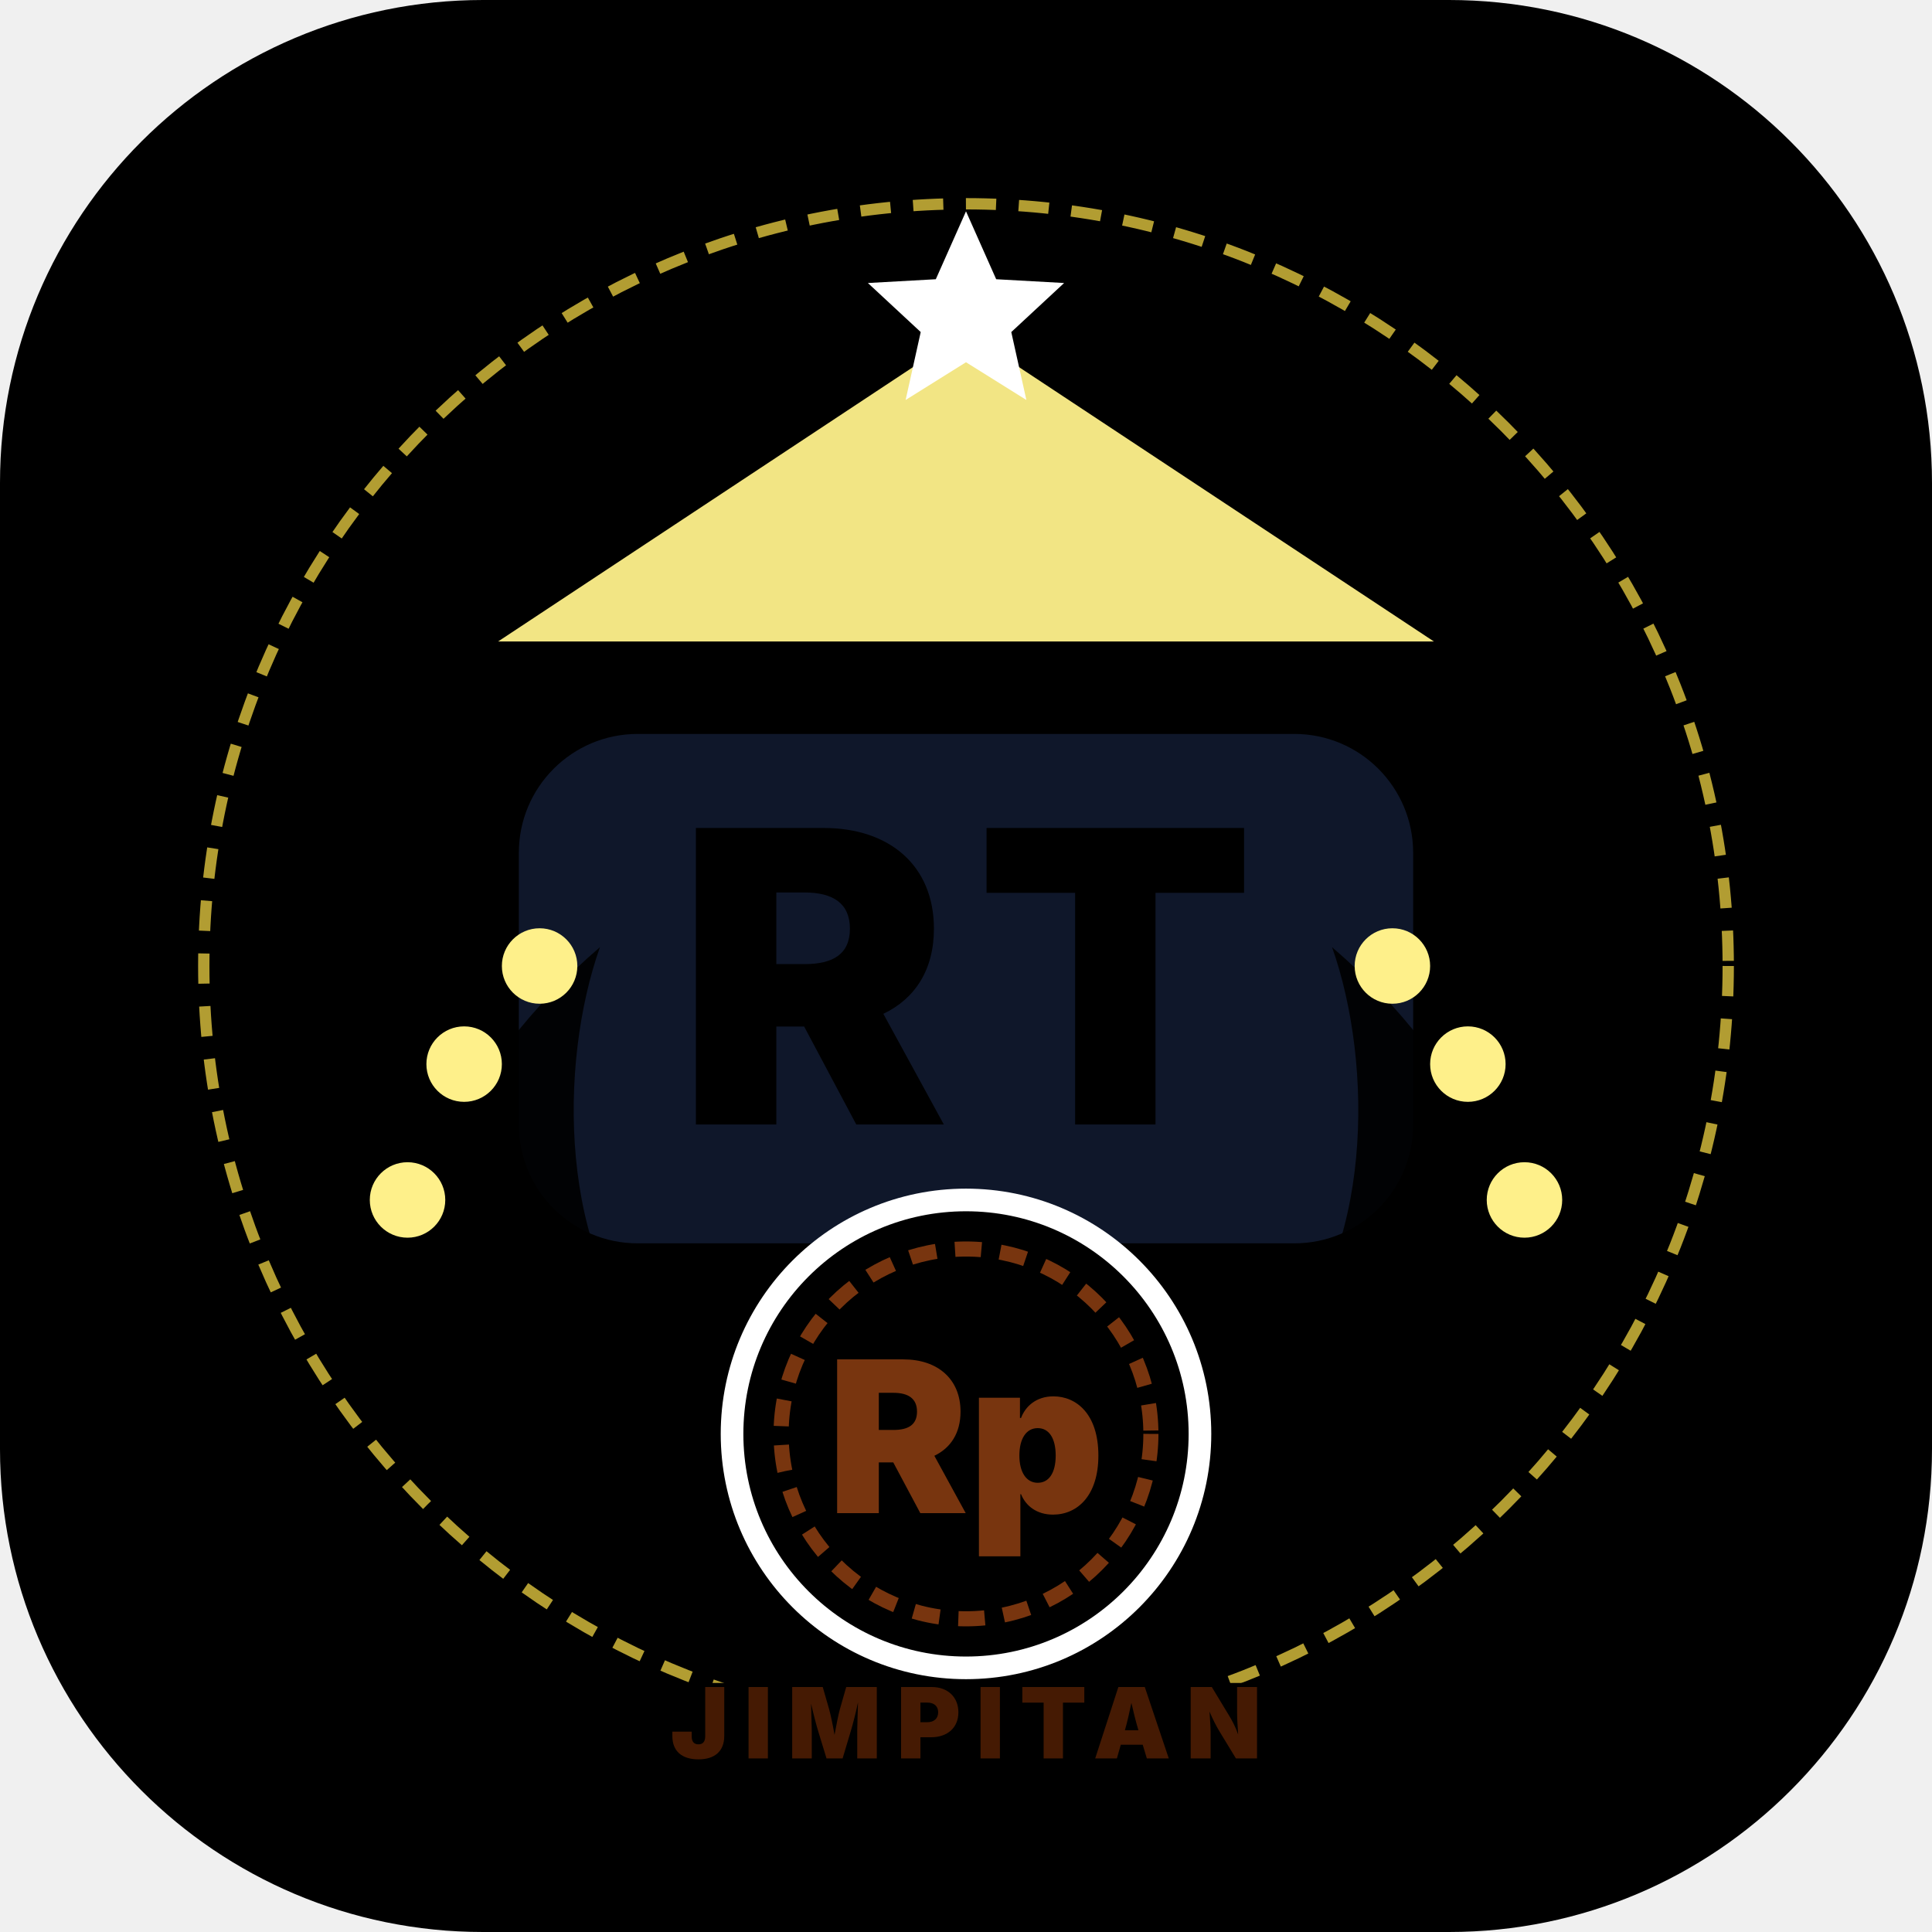
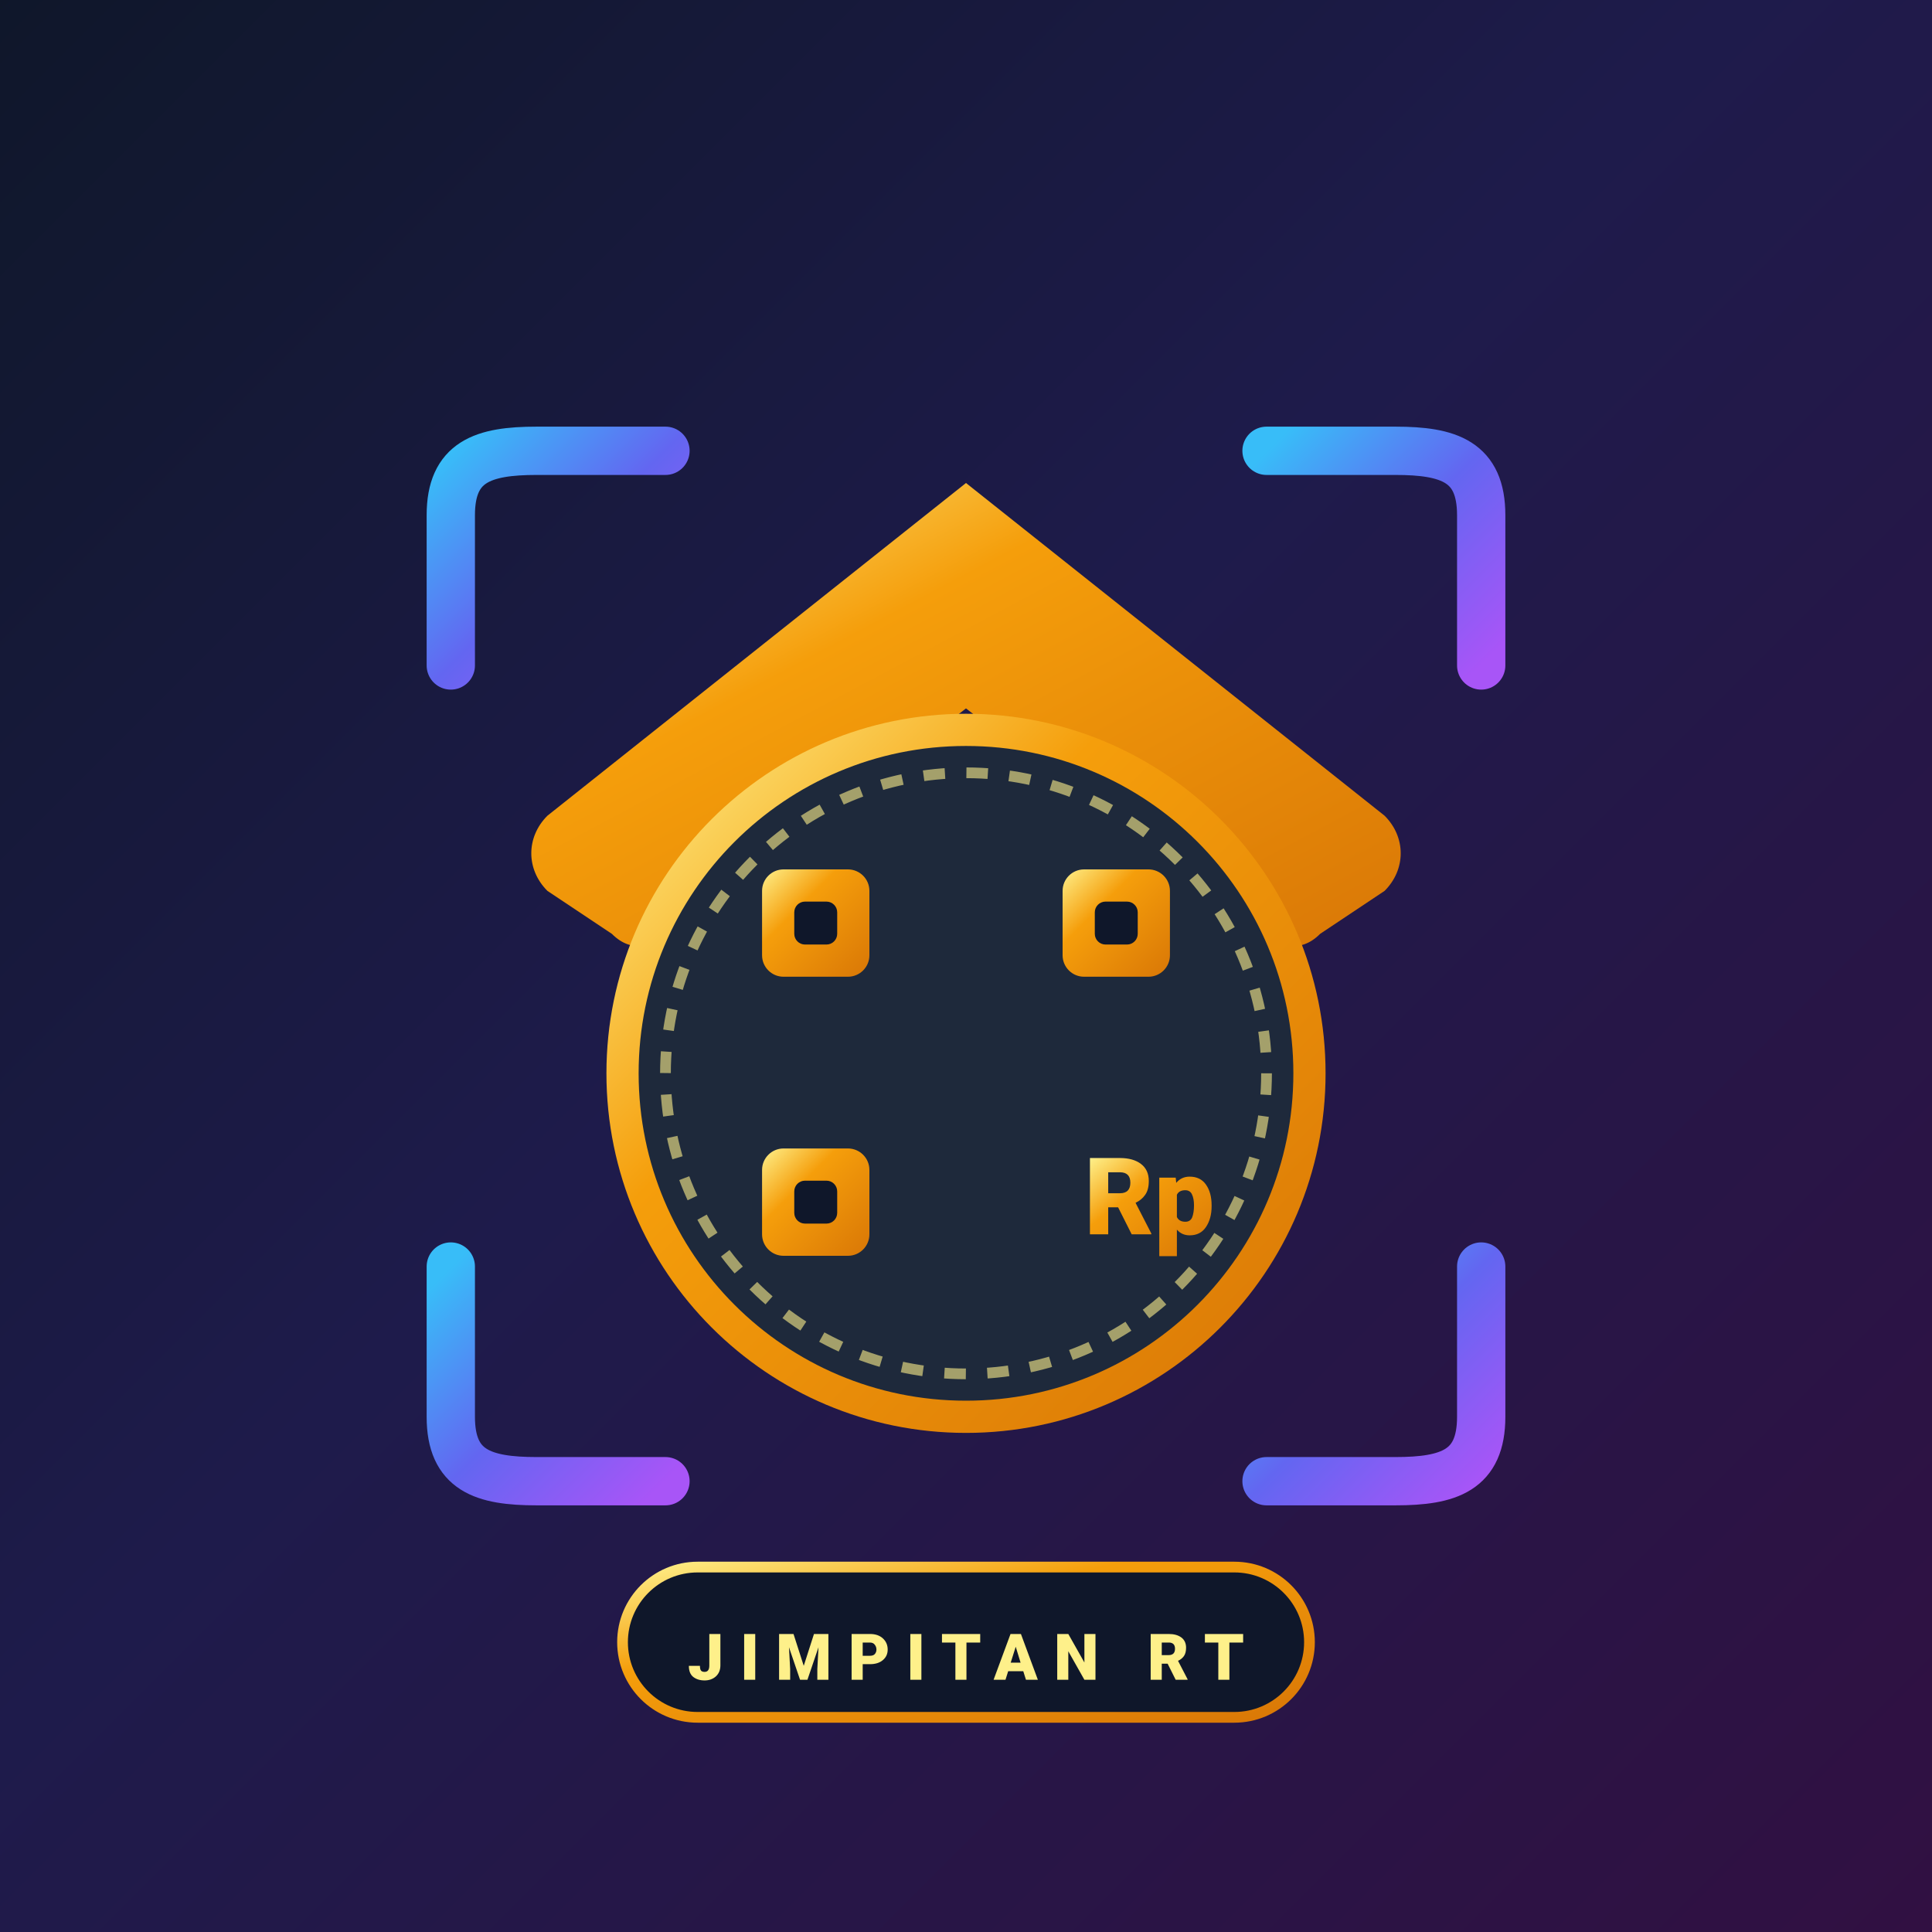
- <svg xmlns="http://www.w3.org/2000/svg" viewBox="0 0 512 512">
+ <svg xmlns="http://www.w3.org/2000/svg" viewBox="0 0 180 180" width="180" height="180">
  <defs>
-     <linearGradient id="bgTouch" x1="0%" y1="0%" x2="0%" y2="100%">
-       <stop offset="0%" stopColor="#1E1B4B" />
-       <stop offset="50%" stopColor="#2E1065" />
-       <stop offset="100%" stopColor="#0F172A" />
+     <linearGradient id="bgGradApple" x1="0%" y1="0%" x2="100%" y2="100%">
+       <stop offset="0%" stop-color="#0F172A" />
+       <stop offset="45%" stop-color="#1E1B4B" />
+       <stop offset="100%" stop-color="#311042" />
    </linearGradient>
-     <linearGradient id="goldTouch" x1="0%" y1="0%" x2="100%" y2="100%">
-       <stop offset="0%" stopColor="#FDE047" />
-       <stop offset="50%" stopColor="#F59E0B" />
-       <stop offset="100%" stopColor="#D97706" />
+     <linearGradient id="glowGradApple" x1="0%" y1="0%" x2="100%" y2="100%">
+       <stop offset="0%" stop-color="#38BDF8" />
+       <stop offset="50%" stop-color="#6366F1" />
+       <stop offset="100%" stop-color="#A855F7" />
    </linearGradient>
-     <linearGradient id="coinTouch" x1="20%" y1="20%" x2="80%" y2="80%">
-       <stop offset="0%" stopColor="#FEF08A" />
-       <stop offset="100%" stopColor="#CA8A04" />
+     <linearGradient id="goldGradApple" x1="0%" y1="0%" x2="100%" y2="100%">
+       <stop offset="0%" stop-color="#FEF08A" />
+       <stop offset="35%" stop-color="#F59E0B" />
+       <stop offset="100%" stop-color="#D97706" />
+     </linearGradient>
+     <linearGradient id="laserGradApple" x1="0%" y1="0%" x2="100%" y2="0%">
+       <stop offset="0%" stop-color="#38BDF8" stop-opacity="0" />
+       <stop offset="50%" stop-color="#FFFFFF" stop-opacity="1" />
+       <stop offset="100%" stop-color="#38BDF8" stop-opacity="0" />
    </linearGradient>
  </defs>
-   <rect width="512" height="512" rx="128" fill="url(#bgTouch)" />
-   <circle cx="256" cy="256" r="220" fill="none" stroke="url(#goldTouch)" stroke-width="10" />
-   <circle cx="256" cy="256" r="202" fill="none" stroke="#FDE047" stroke-width="3" stroke-dasharray="8 6" opacity="0.7" />
-   <path d="M256 72L410 174H102L256 72Z" fill="url(#goldTouch)" />
-   <path d="M256 88L380 170H132L256 88Z" fill="#FEF08A" opacity="0.95" />
-   <rect x="118" y="174" width="20" height="102" rx="5" fill="url(#goldTouch)" />
-   <rect x="374" y="174" width="20" height="102" rx="5" fill="url(#goldTouch)" />
-   <polygon points="256,56 264,74 282,75 268,88 272,106 256,96 240,106 244,88 230,75 248,74" fill="#FFFFFF" />
-   <rect x="133" y="190" width="246" height="144" rx="36" fill="#0F172A" stroke="url(#goldTouch)" stroke-width="9" />
-   <text x="256" y="298" fill="url(#goldTouch)" font-size="108" font-weight="900" font-family="system-ui, -apple-system, sans-serif" text-anchor="middle" letter-spacing="7">RT</text>
-   <circle cx="256" cy="380" r="62" fill="url(#coinTouch)" stroke="#FFFFFF" stroke-width="6" />
-   <circle cx="256" cy="380" r="49" fill="none" stroke="#78350F" stroke-width="4" stroke-dasharray="7 5" />
-   <text x="256" y="401" fill="#78350F" font-size="56" font-weight="900" font-family="system-ui, -apple-system, sans-serif" text-anchor="middle">Rp</text>
-   <path d="M102 380C102 323 123 282 159 251C148 282 148 333 174 359C143 369 118 380 102 380Z" fill="url(#goldTouch)" opacity="0.9" />
-   <circle cx="108" cy="318" r="10" fill="#FEF08A" />
-   <circle cx="123" cy="282" r="10" fill="#FEF08A" />
-   <circle cx="143" cy="256" r="10" fill="#FEF08A" />
-   <path d="M410 380C410 323 389 282 353 251C364 282 364 333 338 359C369 369 394 380 410 380Z" fill="url(#goldTouch)" opacity="0.9" />
-   <circle cx="404" cy="318" r="10" fill="#FEF08A" />
-   <circle cx="389" cy="282" r="10" fill="#FEF08A" />
-   <circle cx="369" cy="256" r="10" fill="#FEF08A" />
-   <path d="M164 446H348L333 472H179L164 446Z" fill="url(#goldTouch)" />
-   <text x="256" y="466" fill="#451A03" font-size="26" font-weight="900" font-family="system-ui, -apple-system, sans-serif" text-anchor="middle" letter-spacing="4">JIMPITAN</text>
+   <rect width="180" height="180" fill="url(#bgGradApple)" />
+   <path d="M 42 62 L 42 48 C 42 43 45 42 50 42 L 62 42" fill="none" stroke="url(#glowGradApple)" stroke-width="4.5" stroke-linecap="round" stroke-linejoin="round" />
+   <path d="M 118 42 L 130 42 C 135 42 138 43 138 48 L 138 62" fill="none" stroke="url(#glowGradApple)" stroke-width="4.5" stroke-linecap="round" stroke-linejoin="round" />
+   <path d="M 42 118 L 42 132 C 42 137 45 138 50 138 L 62 138" fill="none" stroke="url(#glowGradApple)" stroke-width="4.5" stroke-linecap="round" stroke-linejoin="round" />
+   <path d="M 118 138 L 130 138 C 135 138 138 137 138 132 L 138 118" fill="none" stroke="url(#glowGradApple)" stroke-width="4.5" stroke-linecap="round" stroke-linejoin="round" />
+   <path d="M 90 45 L 129 76 C 131 78 131 81 129 83 L 123 87 C 121 89 119 88 117 87 L 90 66 L 63 87 C 61 88 59 89 57 87 L 51 83 C 49 81 49 78 51 76 Z" fill="url(#goldGradApple)" />
+   <circle cx="90" cy="100" r="32" fill="#1E293B" stroke="url(#goldGradApple)" stroke-width="3" />
+   <circle cx="90" cy="100" r="28" fill="none" stroke="#FEF08A" stroke-width="1" stroke-dasharray="2 2" opacity="0.6" />
+   <rect x="71" y="81" width="10" height="10" rx="2" fill="url(#goldGradApple)" />
+   <rect x="74" y="84" width="4" height="4" rx="1" fill="#0F172A" />
+   <rect x="99" y="81" width="10" height="10" rx="2" fill="url(#goldGradApple)" />
+   <rect x="102" y="84" width="4" height="4" rx="1" fill="#0F172A" />
+   <rect x="71" y="107" width="10" height="10" rx="2" fill="url(#goldGradApple)" />
+   <rect x="74" y="110" width="4" height="4" rx="1" fill="#0F172A" />
+   <text x="101" y="115" fill="url(#goldGradApple)" font-size="10" font-weight="900" font-family="-apple-system, BlinkMacSystemFont, 'Segoe UI', Roboto, sans-serif">Rp</text>
+   <line x1="36" y1="100" x2="144" y2="100" stroke="url(#laserGradApple)" stroke-width="1.8" stroke-linecap="round" />
+   <rect x="58" y="146" width="64" height="14" rx="7" fill="#0F172A" stroke="url(#goldGradApple)" stroke-width="1" />
+   <text x="90" y="156.5" fill="#FEF08A" font-size="6" font-weight="900" font-family="-apple-system, BlinkMacSystemFont, 'Segoe UI', Roboto, sans-serif" text-anchor="middle" letter-spacing="1.5">JIMPITAN RT</text>
</svg>
